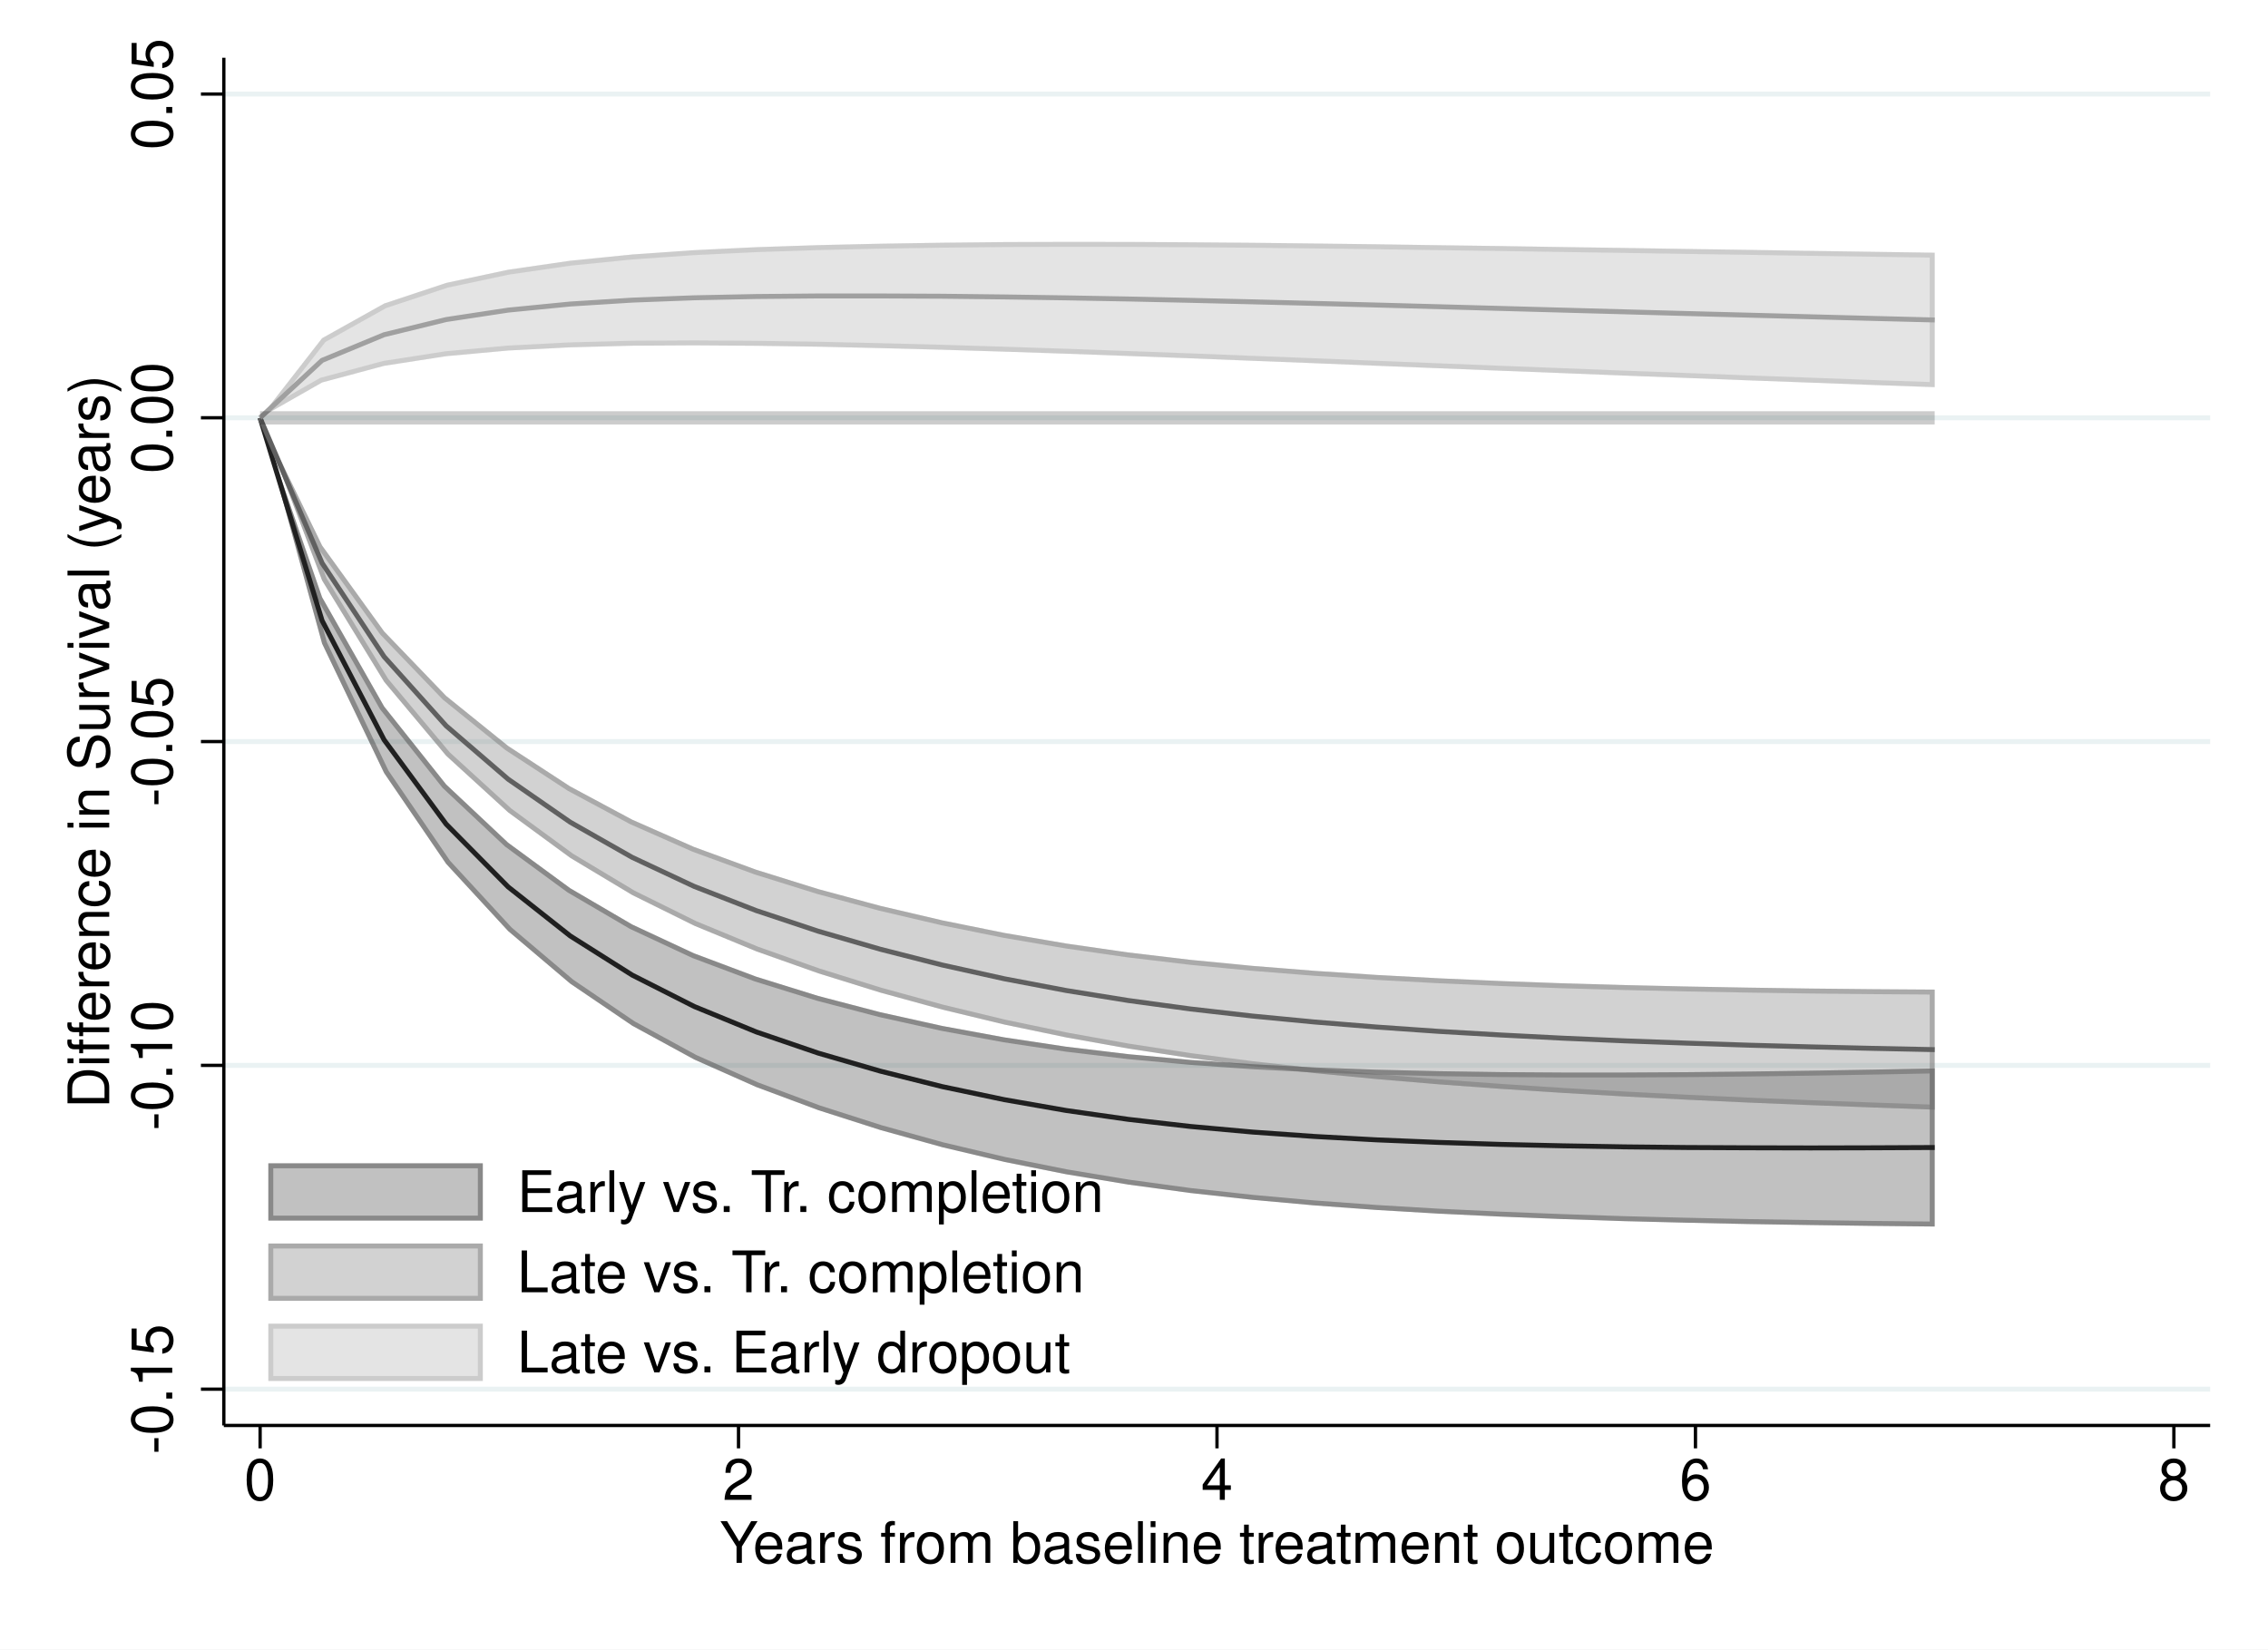
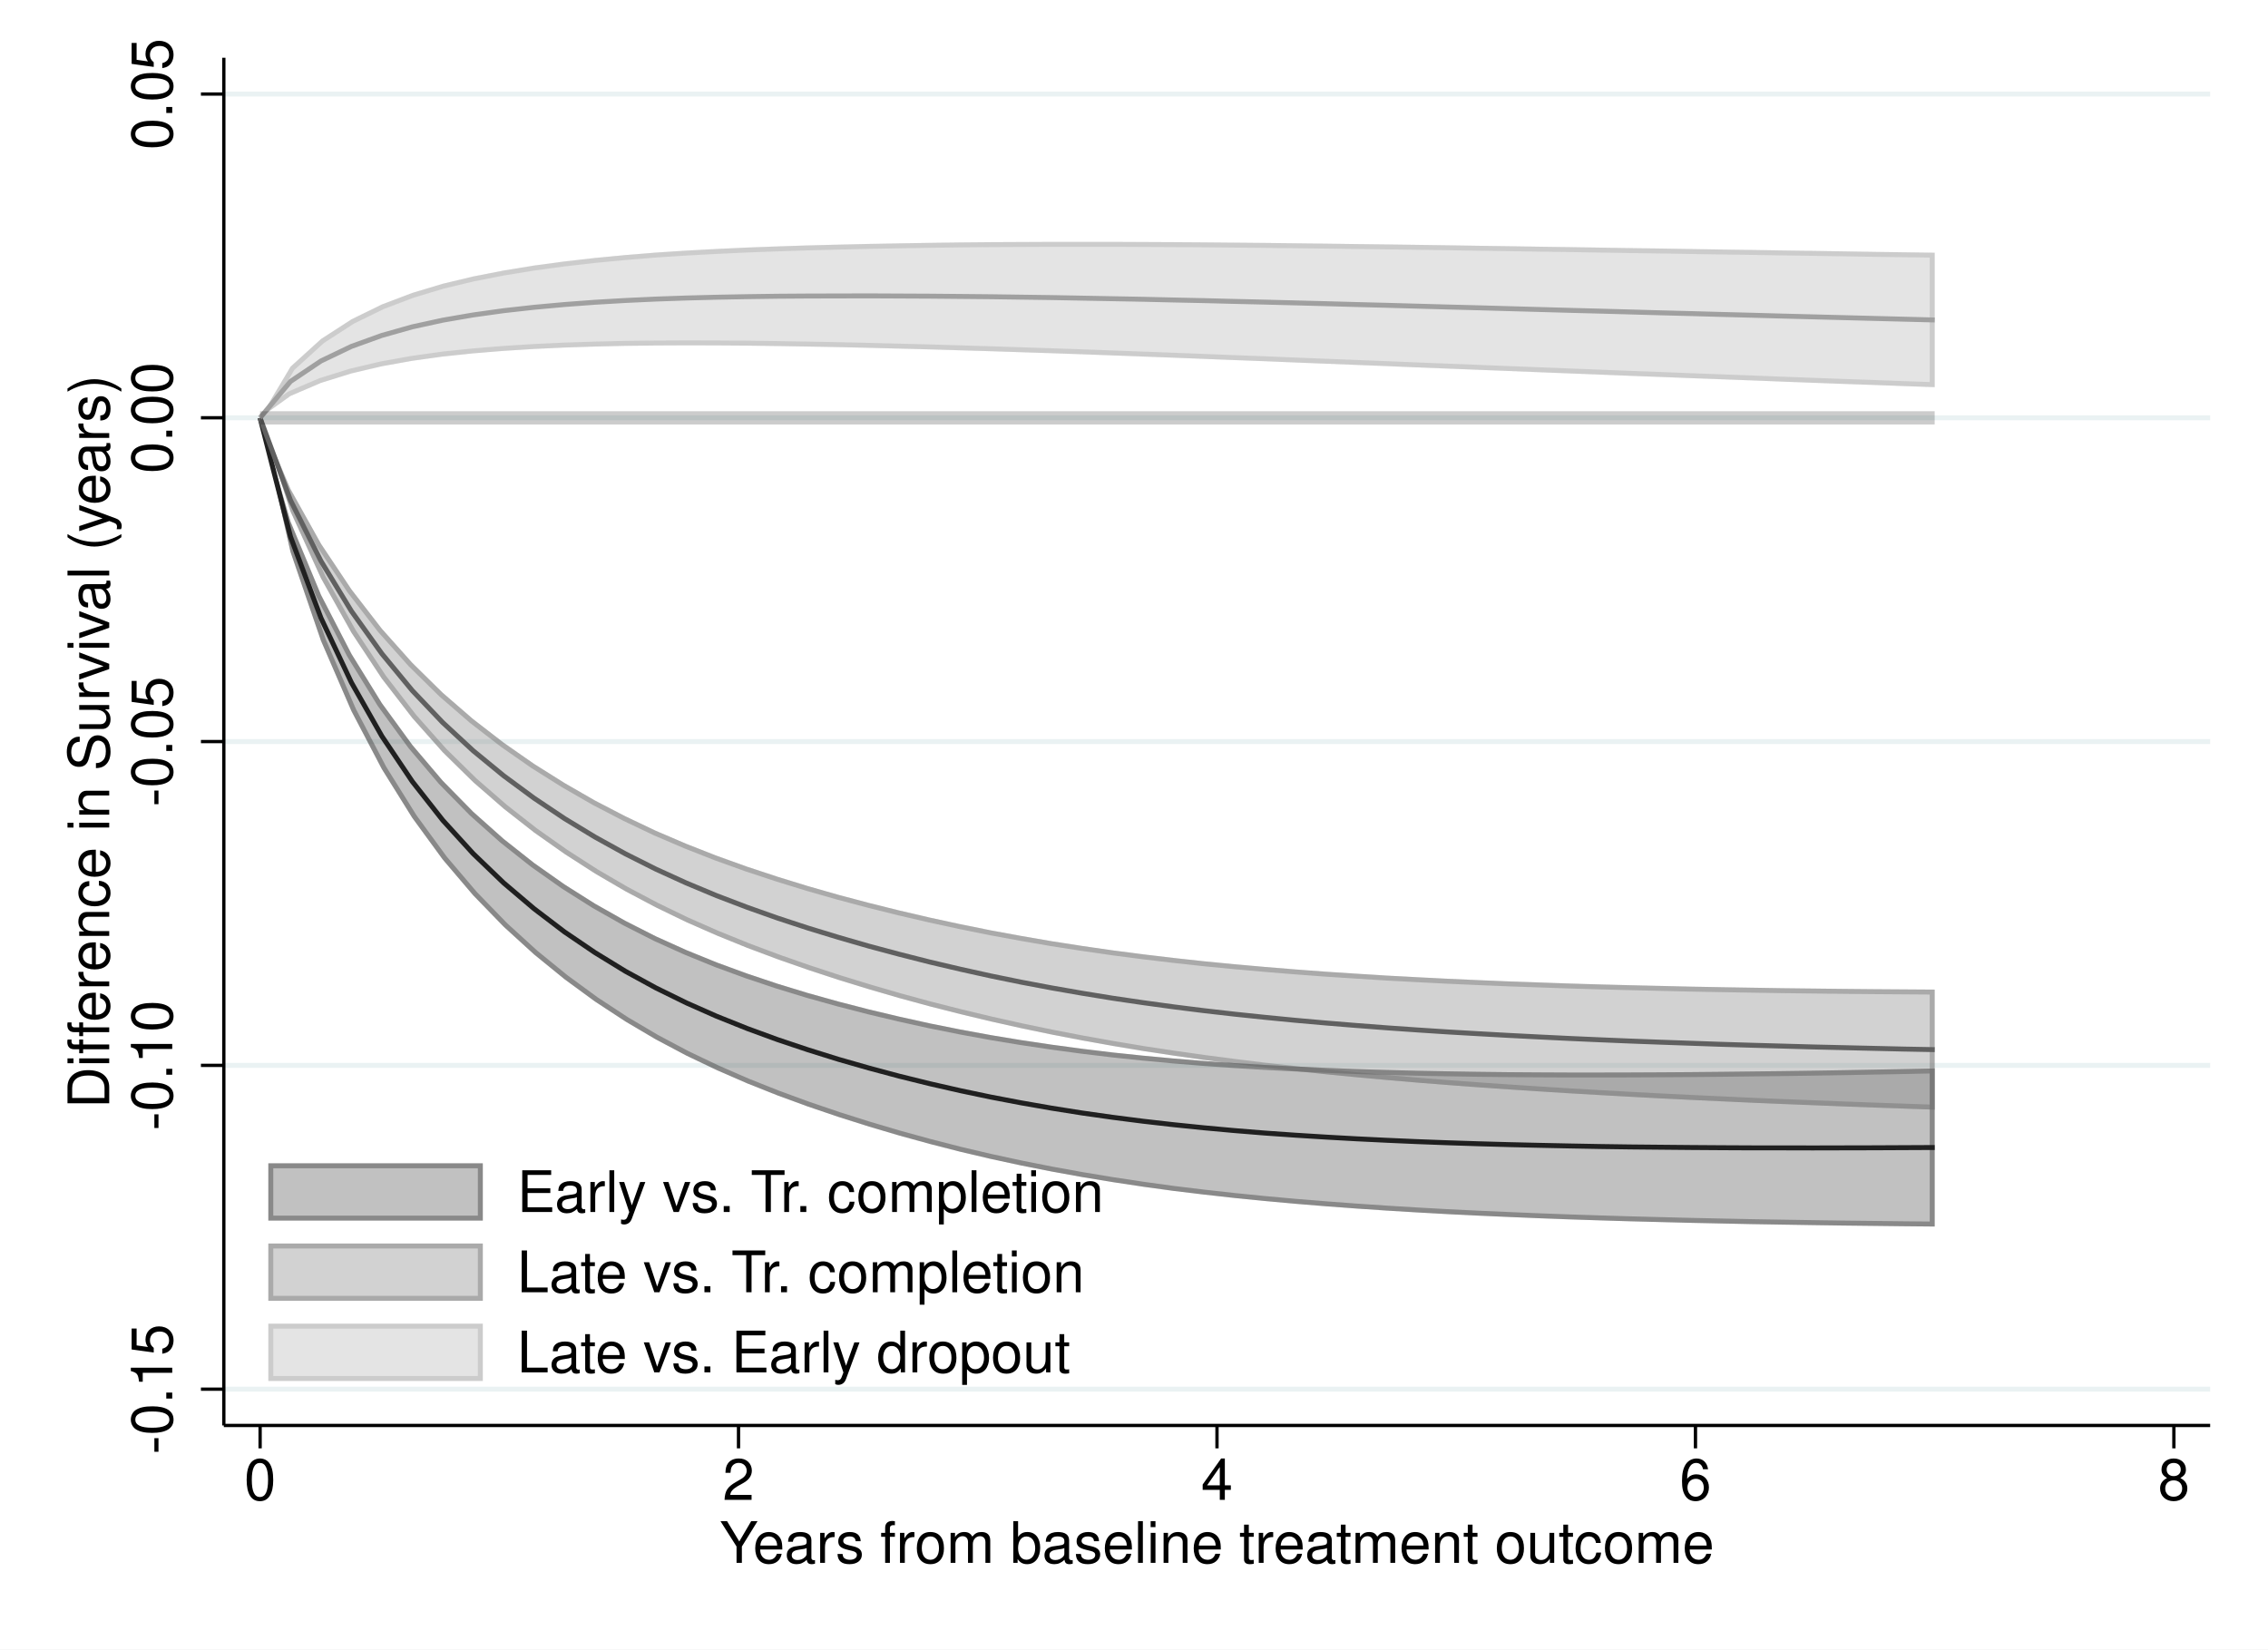
<svg xmlns="http://www.w3.org/2000/svg" xmlns:xlink="http://www.w3.org/1999/xlink" version="1.1" width="5.50in" height="4.00in" viewBox="0 0 3960 2880">
  <rect x="0" y="0" width="3960" height="2880" style="fill:#FFFFFF;stroke:none" />
  <rect x="0.00" y="0.00" width="3959.88" height="2880.00" style="fill:#FFFFFF" />
  <rect x="2.88" y="2.88" width="3954.12" height="2874.24" style="fill:none;stroke:#FFFFFF;stroke-width:5.76" />
  <rect x="390.80" y="100.86" width="3468.22" height="2388.33" style="fill:#FFFFFF" />
  <rect x="393.68" y="103.74" width="3462.46" height="2382.57" style="fill:none;stroke:#FFFFFF;stroke-width:5.76" />
  <line x1="390.80" y1="2425.82" x2="3859.02" y2="2425.82" style="stroke:#EAF2F3;stroke-width:8.64" />
  <line x1="390.80" y1="1860.39" x2="3859.02" y2="1860.39" style="stroke:#EAF2F3;stroke-width:8.64" />
  <line x1="390.80" y1="1294.96" x2="3859.02" y2="1294.96" style="stroke:#EAF2F3;stroke-width:8.64" />
  <line x1="390.80" y1="729.53" x2="3859.02" y2="729.53" style="stroke:#EAF2F3;stroke-width:8.64" />
  <line x1="390.80" y1="164.22" x2="3859.02" y2="164.22" style="stroke:#EAF2F3;stroke-width:8.64" />
  <defs>
-     <path id="path_JVSgGMaS" d="M454.16 729.53 L454.16 729.53 L562.44 1124.06 L670.73 1349.91 L779.01 1508.44 L887.29 1625.88 L995.57 1717.58 L1103.85 1791.09 L1212.13 1850.12 L1320.54 1898.26 L1428.82 1938.60 L1537.10 1973.26 L1645.38 2003.33 L1753.66 2028.94 L1861.94 2050.60 L1970.22 2068.55 L2078.51 2083.27 L2186.79 2095.15 L2295.07 2104.93 L2403.35 2112.85 L2511.63 2119.28 L2620.03 2124.48 L2728.32 2128.81 L2836.60 2132.40 L2944.88 2135.13 L3053.16 2137.48 L3161.44 2139.21 L3269.72 2140.69 L3378.00 2141.81 L3378.00 1865.71 L3269.72 1867.82 L3161.44 1869.67 L3053.16 1871.16 L2944.88 1872.27 L2836.60 1872.89 L2728.32 1872.89 L2620.03 1872.15 L2511.63 1870.54 L2403.35 1867.94 L2295.07 1863.98 L2186.79 1858.41 L2078.51 1850.86 L1970.22 1840.84 L1861.94 1827.84 L1753.66 1811.51 L1645.38 1791.58 L1537.10 1767.58 L1428.82 1739.24 L1320.54 1705.58 L1212.13 1664.86 L1103.85 1614.37 L995.57 1551.01 L887.29 1471.56 L779.01 1369.83 L670.73 1233.70 L562.44 1043.00 L454.16 729.53 L454.16 729.53 Z" stroke-linejoin="round" />
+     <path id="path_yosEsCtS" d="M454.16 729.53 L454.16 729.53 L507.25 963.80 L560.46 1118.98 L613.68 1241.87 L666.76 1343.10 L719.98 1428.37 L773.07 1501.01 L826.28 1563.51 L879.49 1618.33 L932.58 1666.72 L985.79 1710.03 L1038.88 1748.89 L1092.09 1783.79 L1145.18 1815.10 L1198.39 1843.31 L1251.61 1868.68 L1304.70 1891.83 L1357.91 1912.99 L1411.00 1932.42 L1464.21 1950.48 L1517.42 1967.32 L1570.51 1983.03 L1623.72 1997.63 L1676.81 2011.25 L1730.03 2023.75 L1783.24 2035.26 L1836.33 2045.78 L1889.54 2055.43 L1942.63 2064.21 L1995.84 2072.26 L2048.93 2079.56 L2102.14 2086.00 L2155.35 2091.94 L2208.44 2097.26 L2261.66 2102.08 L2314.74 2106.41 L2367.96 2110.37 L2421.17 2113.96 L2474.26 2117.18 L2527.47 2120.15 L2580.56 2122.75 L2633.77 2125.10 L2686.98 2127.33 L2740.07 2129.31 L2793.28 2131.04 L2846.37 2132.65 L2899.59 2134.01 L2952.68 2135.37 L3005.89 2136.49 L3059.10 2137.60 L3112.19 2138.47 L3165.40 2139.33 L3218.49 2140.08 L3271.70 2140.69 L3324.91 2141.31 L3378.00 2141.81 L3378.00 1865.71 L3324.91 1866.83 L3271.70 1867.82 L3218.49 1868.81 L3165.40 1869.67 L3112.19 1870.42 L3059.10 1871.03 L3005.89 1871.65 L2952.68 1872.15 L2899.59 1872.52 L2846.37 1872.77 L2793.28 1872.89 L2740.07 1872.89 L2686.98 1872.64 L2633.77 1872.27 L2580.56 1871.65 L2527.47 1870.79 L2474.26 1869.80 L2421.17 1868.44 L2367.96 1866.83 L2314.74 1864.72 L2261.66 1862.37 L2208.44 1859.65 L2155.35 1856.43 L2102.14 1852.72 L2048.93 1848.39 L1995.84 1843.44 L1942.63 1837.87 L1889.54 1831.43 L1836.33 1824.26 L1783.24 1816.34 L1730.03 1807.55 L1676.81 1797.77 L1623.72 1787.13 L1570.51 1775.37 L1517.42 1762.75 L1464.21 1749.01 L1411.00 1734.16 L1357.91 1717.95 L1304.70 1700.13 L1251.61 1680.70 L1198.39 1659.04 L1145.18 1635.04 L1092.09 1608.06 L1038.88 1577.99 L985.79 1544.45 L932.58 1506.95 L879.49 1465.00 L826.28 1417.60 L773.07 1363.40 L719.98 1300.90 L666.76 1227.89 L613.68 1141.88 L560.46 1038.79 L507.25 910.83 L454.16 729.53 L454.16 729.53 Z" stroke-linejoin="round" />
  </defs>
  <defs>
-     <clipPath id="clipPath_BhJwkviI">
-       <use xlink:href="#path_JVSgGMaS" />
+     <clipPath id="clipPath_UlUSbTiq">
+       <use xlink:href="#path_yosEsCtS" />
    </clipPath>
  </defs>
-   <use xlink:href="#path_JVSgGMaS" style="stroke:none;fill:#4D4D4D;fill-opacity:0.35" />
-   <use xlink:href="#path_JVSgGMaS" style="fill:none;stroke:#202020;stroke-opacity:0.35;stroke-width:17.28" clip-path="url(#clipPath_BhJwkviI)" />
-   <path d=" M454.04 729.65 L562.32 1083.59 L670.60 1291.87 L779.01 1439.13 L887.29 1548.78 L995.57 1634.29 L1103.85 1702.73 L1212.13 1757.55 L1320.41 1801.98 L1428.69 1838.98 L1536.97 1870.42 L1645.26 1897.52 L1753.54 1920.29 L1861.82 1939.22 L1970.22 1954.69 L2078.51 1967.07 L2186.79 1976.84 L2295.07 1984.52 L2403.35 1990.46 L2511.63 1994.91 L2619.91 1998.38 L2728.19 2000.85 L2836.47 2002.71 L2944.76 2003.82 L3053.04 2004.32 L3161.32 2004.57 L3269.72 2004.32 L3378.00 2003.82" stroke-linejoin="round" style="fill:none;stroke:#202020;stroke-width:8.64" />
+   <use xlink:href="#path_yosEsCtS" style="stroke:none;fill:#4D4D4D;fill-opacity:0.35" />
+   <use xlink:href="#path_yosEsCtS" style="fill:none;stroke:#202020;stroke-opacity:0.35;stroke-width:17.28" clip-path="url(#clipPath_UlUSbTiq)" />
+   <path d=" M454.04 729.65 L507.25 937.31 L560.34 1079.01 L613.55 1191.87 L666.76 1285.56 L719.85 1364.63 L773.07 1432.33 L826.15 1490.62 L879.37 1541.73 L932.58 1586.90 L985.67 1627.36 L1038.88 1663.50 L1091.97 1696.05 L1145.18 1725.13 L1198.39 1751.24 L1251.48 1774.75 L1304.70 1796.04 L1357.79 1815.47 L1411.00 1833.29 L1464.09 1849.87 L1517.30 1865.09 L1570.51 1879.33 L1623.60 1892.44 L1676.81 1904.57 L1729.90 1915.71 L1783.11 1925.86 L1836.33 1935.14 L1889.41 1943.55 L1942.63 1951.10 L1995.72 1957.91 L2048.93 1963.97 L2102.14 1969.42 L2155.23 1974.25 L2208.44 1978.58 L2261.53 1982.29 L2314.74 1985.63 L2367.83 1988.60 L2421.05 1991.20 L2474.26 1993.55 L2527.35 1995.53 L2580.56 1997.26 L2633.65 1998.75 L2686.86 1999.99 L2740.07 2001.10 L2793.16 2002.09 L2846.37 2002.83 L2899.46 2003.33 L2952.68 2003.82 L3005.89 2004.19 L3058.98 2004.44 L3112.19 2004.44 L3165.28 2004.57 L3218.49 2004.44 L3271.58 2004.32 L3324.79 2004.07 L3378.00 2003.82" stroke-linejoin="round" style="fill:none;stroke:#202020;stroke-width:8.64" />
  <defs>
-     <path id="path_BrDyktzk" d="M454.16 729.53 L454.16 729.53 L562.44 1013.67 L670.73 1190.51 L779.01 1319.71 L887.29 1418.59 L995.57 1497.92 L1103.85 1562.89 L1212.13 1616.47 L1320.54 1661.27 L1428.82 1699.64 L1537.10 1733.30 L1645.38 1763.00 L1753.66 1789.11 L1861.94 1811.63 L1970.22 1831.06 L2078.51 1847.65 L2186.79 1861.75 L2295.07 1873.88 L2403.35 1884.28 L2511.63 1893.43 L2620.03 1901.35 L2728.32 1908.41 L2836.60 1914.72 L2944.88 1920.29 L3053.16 1925.36 L3161.44 1929.82 L3269.72 1933.90 L3378.00 1937.74 L3378.00 1728.10 L3269.72 1727.36 L3161.44 1726.24 L3053.16 1724.63 L2944.88 1722.65 L2836.60 1720.18 L2728.32 1717.08 L2620.03 1713.12 L2511.63 1708.30 L2403.35 1702.48 L2295.07 1695.30 L2186.79 1686.64 L2078.51 1676.12 L1970.22 1663.25 L1861.94 1647.66 L1753.66 1629.10 L1645.38 1607.19 L1537.10 1581.82 L1428.82 1552.62 L1320.54 1518.83 L1212.13 1479.11 L1103.85 1431.34 L995.57 1373.30 L887.29 1302.63 L779.01 1215.26 L670.73 1102.65 L562.44 952.66 L454.16 729.53 L454.16 729.53 Z" stroke-linejoin="round" />
+     <path id="path_OQDgfERp" d="M454.16 729.53 L454.16 729.53 L507.25 893.26 L560.46 1009.83 L613.68 1104.87 L666.76 1185.07 L719.98 1253.87 L773.07 1313.65 L826.28 1365.87 L879.49 1412.16 L932.58 1453.74 L985.79 1491.23 L1038.88 1525.39 L1092.09 1556.45 L1145.18 1584.54 L1198.39 1610.29 L1251.61 1633.67 L1304.70 1655.21 L1357.91 1675.13 L1411.00 1693.70 L1464.21 1711.14 L1517.42 1727.48 L1570.51 1742.95 L1623.72 1757.43 L1676.81 1770.92 L1730.03 1783.66 L1783.24 1795.54 L1836.33 1806.56 L1889.54 1816.83 L1942.63 1826.36 L1995.84 1835.27 L2048.93 1843.31 L2102.14 1850.86 L2155.35 1857.79 L2208.44 1864.35 L2261.66 1870.29 L2314.74 1875.86 L2367.96 1881.06 L2421.17 1885.89 L2474.26 1890.46 L2527.47 1894.67 L2580.56 1898.63 L2633.77 1902.34 L2686.98 1905.81 L2740.07 1909.15 L2793.28 1912.24 L2846.37 1915.21 L2899.59 1918.06 L2952.68 1920.66 L3005.89 1923.14 L3059.10 1925.61 L3112.19 1927.84 L3165.40 1929.94 L3218.49 1932.05 L3271.70 1934.03 L3324.91 1935.88 L3378.00 1937.74 L3378.00 1728.10 L3324.91 1727.73 L3271.70 1727.36 L3218.49 1726.86 L3165.40 1726.24 L3112.19 1725.62 L3059.10 1724.76 L3005.89 1723.89 L2952.68 1722.90 L2899.59 1721.66 L2846.37 1720.43 L2793.28 1719.06 L2740.07 1717.46 L2686.98 1715.60 L2633.77 1713.74 L2580.56 1711.52 L2527.47 1709.16 L2474.26 1706.44 L2421.17 1703.60 L2367.96 1700.25 L2314.74 1696.79 L2261.66 1692.83 L2208.44 1688.50 L2155.35 1683.80 L2102.14 1678.60 L2048.93 1672.78 L1995.84 1666.47 L1942.63 1659.54 L1889.54 1651.87 L1836.33 1643.58 L1783.24 1634.42 L1730.03 1624.64 L1676.81 1613.87 L1623.72 1602.37 L1570.51 1589.99 L1517.42 1576.75 L1464.21 1562.64 L1411.00 1547.42 L1357.91 1531.08 L1304.70 1513.51 L1251.61 1494.45 L1198.39 1473.54 L1145.18 1450.77 L1092.09 1425.52 L1038.88 1397.92 L985.79 1367.36 L932.58 1333.94 L879.49 1296.94 L826.28 1255.85 L773.07 1209.82 L719.98 1157.59 L666.76 1097.94 L613.68 1029.26 L560.46 949.44 L507.25 854.03 L454.16 729.53 L454.16 729.53 Z" stroke-linejoin="round" />
  </defs>
  <defs>
-     <clipPath id="clipPath_ttQwuMPd">
-       <use xlink:href="#path_BrDyktzk" />
+     <clipPath id="clipPath_CXHALhAC">
+       <use xlink:href="#path_OQDgfERp" />
    </clipPath>
  </defs>
-   <use xlink:href="#path_BrDyktzk" style="stroke:none;fill:#808080;fill-opacity:0.35" />
-   <use xlink:href="#path_BrDyktzk" style="fill:none;stroke:#606060;stroke-opacity:0.35;stroke-width:17.28" clip-path="url(#clipPath_ttQwuMPd)" />
-   <path d=" M454.04 729.65 L562.32 983.22 L670.60 1146.70 L779.01 1267.49 L887.29 1360.67 L995.57 1435.67 L1103.85 1497.17 L1212.13 1547.91 L1320.41 1590.11 L1428.69 1626.13 L1536.97 1657.56 L1645.26 1685.16 L1753.54 1709.16 L1861.82 1729.71 L1970.22 1747.16 L2078.51 1761.88 L2186.79 1774.26 L2295.07 1784.65 L2403.35 1793.44 L2511.63 1800.99 L2619.91 1807.30 L2728.19 1812.87 L2836.47 1817.57 L2944.76 1821.53 L3053.04 1825.12 L3161.32 1828.09 L3269.72 1830.69 L3378.00 1832.92" stroke-linejoin="round" style="fill:none;stroke:#606060;stroke-width:8.64" />
+   <use xlink:href="#path_OQDgfERp" style="stroke:none;fill:#808080;fill-opacity:0.35" />
+   <use xlink:href="#path_OQDgfERp" style="fill:none;stroke:#606060;stroke-opacity:0.35;stroke-width:17.28" clip-path="url(#clipPath_CXHALhAC)" />
+   <path d=" M454.04 729.65 L507.25 873.70 L560.34 979.64 L613.55 1067.13 L666.76 1141.51 L719.85 1205.86 L773.07 1261.79 L826.15 1310.92 L879.37 1354.61 L932.58 1393.84 L985.67 1429.36 L1038.88 1461.66 L1091.97 1490.99 L1145.18 1517.72 L1198.39 1541.97 L1251.48 1564.13 L1304.70 1584.42 L1357.79 1603.23 L1411.00 1620.68 L1464.09 1636.89 L1517.30 1652.24 L1570.51 1666.47 L1623.60 1679.96 L1676.81 1692.46 L1729.90 1704.21 L1783.11 1715.10 L1836.33 1725.13 L1889.41 1734.41 L1942.63 1743.07 L1995.72 1750.87 L2048.93 1758.17 L2102.14 1764.85 L2155.23 1770.92 L2208.44 1776.49 L2261.53 1781.68 L2314.74 1786.39 L2367.83 1790.72 L2421.05 1794.80 L2474.26 1798.51 L2527.35 1801.98 L2580.56 1805.07 L2633.65 1808.04 L2686.86 1810.77 L2740.07 1813.37 L2793.16 1815.72 L2846.37 1817.94 L2899.46 1819.92 L2952.68 1821.78 L3005.89 1823.64 L3058.98 1825.25 L3112.19 1826.73 L3165.28 1828.22 L3218.49 1829.45 L3271.58 1830.69 L3324.79 1831.93 L3378.00 1832.92" stroke-linejoin="round" style="fill:none;stroke:#606060;stroke-width:8.64" />
  <defs>
-     <path id="path_CpEJXpOW" d="M454.16 729.53 L454.16 729.53 L562.44 667.90 L670.73 638.82 L779.01 621.99 L887.29 612.09 L995.57 606.52 L1103.85 603.67 L1212.13 603.05 L1320.54 603.80 L1428.82 605.40 L1537.10 607.88 L1645.38 610.73 L1753.66 614.07 L1861.94 617.66 L1970.22 621.62 L2078.51 625.70 L2186.79 630.03 L2295.07 634.24 L2403.35 638.69 L2511.63 643.03 L2620.03 647.36 L2728.32 651.56 L2836.60 655.90 L2944.88 659.98 L3053.16 664.19 L3161.44 668.15 L3269.72 672.23 L3378.00 676.07 L3378.00 441.31 L3269.72 439.70 L3161.44 438.09 L3053.16 436.36 L2944.88 434.75 L2836.60 433.01 L2728.32 431.41 L2620.03 429.67 L2511.63 428.19 L2403.35 426.58 L2295.07 425.22 L2186.79 423.98 L2078.51 423.11 L1970.22 422.50 L1861.94 422.37 L1753.66 422.74 L1645.38 423.86 L1537.10 425.59 L1428.82 428.06 L1320.54 431.65 L1212.13 436.85 L1103.85 444.40 L995.57 455.29 L887.29 471.01 L779.01 494.03 L670.73 530.04 L562.44 590.55 L454.16 729.53 L454.16 729.53 Z" stroke-linejoin="round" />
+     <path id="path_ozqXRXuB" d="M454.16 729.53 L454.16 729.53 L507.25 691.41 L560.46 668.64 L613.68 652.06 L666.76 639.56 L719.98 630.03 L773.07 622.61 L826.28 617.04 L879.49 612.71 L932.58 609.36 L985.79 606.89 L1038.88 605.16 L1092.09 603.92 L1145.18 603.30 L1198.39 603.05 L1251.61 603.18 L1304.70 603.55 L1357.91 604.29 L1411.00 605.16 L1464.21 606.15 L1517.42 607.38 L1570.51 608.75 L1623.72 610.11 L1676.81 611.72 L1730.03 613.32 L1783.24 615.06 L1836.33 616.79 L1889.54 618.65 L1942.63 620.63 L1995.84 622.61 L2048.93 624.59 L2102.14 626.69 L2155.35 628.79 L2208.44 630.77 L2261.66 633.00 L2314.74 635.10 L2367.96 637.21 L2421.17 639.31 L2474.26 641.54 L2527.47 643.64 L2580.56 645.75 L2633.77 647.85 L2686.98 649.96 L2740.07 652.06 L2793.28 654.16 L2846.37 656.27 L2899.59 658.25 L2952.68 660.35 L3005.89 662.33 L3059.10 664.31 L3112.19 666.41 L3165.40 668.39 L3218.49 670.37 L3271.70 672.23 L3324.91 674.21 L3378.00 676.07 L3378.00 441.31 L3324.91 440.56 L3271.70 439.82 L3218.49 438.95 L3165.40 438.09 L3112.19 437.35 L3059.10 436.48 L3005.89 435.74 L2952.68 434.87 L2899.59 434.00 L2846.37 433.26 L2793.28 432.40 L2740.07 431.53 L2686.98 430.79 L2633.77 429.92 L2580.56 429.18 L2527.47 428.31 L2474.26 427.57 L2421.17 426.83 L2367.96 426.21 L2314.74 425.47 L2261.66 424.85 L2208.44 424.23 L2155.35 423.73 L2102.14 423.24 L2048.93 422.87 L1995.84 422.62 L1942.63 422.37 L1889.54 422.37 L1836.33 422.37 L1783.24 422.62 L1730.03 422.87 L1676.81 423.36 L1623.72 424.10 L1570.51 424.97 L1517.42 425.96 L1464.21 427.20 L1411.00 428.56 L1357.91 430.29 L1304.70 432.27 L1251.61 434.75 L1198.39 437.59 L1145.18 441.06 L1092.09 445.39 L1038.88 450.46 L985.79 456.53 L932.58 463.71 L879.49 472.37 L826.28 482.76 L773.07 495.51 L719.98 511.47 L666.76 531.65 L613.68 557.63 L560.46 592.04 L507.25 640.43 L454.16 729.53 L454.16 729.53 Z" stroke-linejoin="round" />
  </defs>
  <defs>
-     <clipPath id="clipPath_WNuMJDGj">
-       <use xlink:href="#path_CpEJXpOW" />
+     <clipPath id="clipPath_eUmKdQkU">
+       <use xlink:href="#path_ozqXRXuB" />
    </clipPath>
  </defs>
-   <use xlink:href="#path_CpEJXpOW" style="stroke:none;fill:#B3B3B3;fill-opacity:0.35" />
-   <use xlink:href="#path_CpEJXpOW" style="fill:none;stroke:#A0A0A0;stroke-opacity:0.35;stroke-width:17.28" clip-path="url(#clipPath_WNuMJDGj)" />
-   <path d=" M454.04 729.65 L562.32 629.29 L670.60 584.49 L779.01 558.01 L887.29 541.55 L995.57 530.90 L1103.85 524.10 L1212.13 520.01 L1320.41 517.79 L1428.69 516.80 L1536.97 516.80 L1645.26 517.29 L1753.54 518.53 L1861.82 520.14 L1970.22 522.12 L2078.51 524.47 L2186.79 527.07 L2295.07 529.79 L2403.35 532.64 L2511.63 535.61 L2619.91 538.58 L2728.19 541.55 L2836.47 544.52 L2944.76 547.49 L3053.04 550.33 L3161.32 553.18 L3269.72 556.03 L3378.00 558.75" stroke-linejoin="round" style="fill:none;stroke:#A0A0A0;stroke-width:8.64" />
-   <path d=" M454.04 729.65 L562.32 729.65 L670.60 729.65 L779.01 729.65 L887.29 729.65 L995.57 729.65 L1103.85 729.65 L1212.13 729.65 L1320.41 729.65 L1428.69 729.65 L1536.97 729.65 L1645.26 729.65 L1753.54 729.65 L1861.82 729.65 L1970.22 729.65 L2078.51 729.65 L2186.79 729.65 L2295.07 729.65 L2403.35 729.65 L2511.63 729.65 L2619.91 729.65 L2728.19 729.65 L2836.47 729.65 L2944.76 729.65 L3053.04 729.65 L3161.32 729.65 L3269.72 729.65 L3378.00 729.65" stroke-linejoin="round" style="fill:none;stroke:#000000;stroke-opacity:0.20;stroke-width:23.04" />
+   <use xlink:href="#path_ozqXRXuB" style="stroke:none;fill:#B3B3B3;fill-opacity:0.35" />
+   <use xlink:href="#path_ozqXRXuB" style="fill:none;stroke:#A0A0A0;stroke-opacity:0.35;stroke-width:17.28" clip-path="url(#clipPath_eUmKdQkU)" />
+   <path d=" M454.04 729.65 L507.25 666.04 L560.34 630.40 L613.55 604.91 L666.76 585.73 L719.85 570.75 L773.07 559.12 L826.15 549.96 L879.37 542.54 L932.58 536.60 L985.67 531.77 L1038.88 527.81 L1091.97 524.72 L1145.18 522.24 L1198.39 520.39 L1251.48 519.02 L1304.70 518.03 L1357.79 517.29 L1411.00 516.92 L1464.09 516.80 L1517.30 516.67 L1570.51 516.92 L1623.60 517.17 L1676.81 517.66 L1729.90 518.16 L1783.11 518.90 L1836.33 519.64 L1889.41 520.63 L1942.63 521.62 L1995.72 522.61 L2048.93 523.85 L2102.14 524.96 L2155.23 526.33 L2208.44 527.56 L2261.53 528.92 L2314.74 530.29 L2367.83 531.77 L2421.05 533.13 L2474.26 534.62 L2527.35 536.10 L2580.56 537.46 L2633.65 538.95 L2686.86 540.43 L2740.07 541.92 L2793.16 543.28 L2846.37 544.76 L2899.46 546.25 L2952.68 547.61 L3005.89 549.10 L3058.98 550.46 L3112.19 551.94 L3165.28 553.30 L3218.49 554.66 L3271.58 556.03 L3324.79 557.39 L3378.00 558.75" stroke-linejoin="round" style="fill:none;stroke:#A0A0A0;stroke-width:8.64" />
+   <path d=" M454.04 729.65 L507.25 729.65 L560.34 729.65 L613.55 729.65 L666.76 729.65 L719.85 729.65 L773.07 729.65 L826.15 729.65 L879.37 729.65 L932.58 729.65 L985.67 729.65 L1038.88 729.65 L1091.97 729.65 L1145.18 729.65 L1198.39 729.65 L1251.48 729.65 L1304.70 729.65 L1357.79 729.65 L1411.00 729.65 L1464.09 729.65 L1517.30 729.65 L1570.51 729.65 L1623.60 729.65 L1676.81 729.65 L1729.90 729.65 L1783.11 729.65 L1836.33 729.65 L1889.41 729.65 L1942.63 729.65 L1995.72 729.65 L2048.93 729.65 L2102.14 729.65 L2155.23 729.65 L2208.44 729.65 L2261.53 729.65 L2314.74 729.65 L2367.83 729.65 L2421.05 729.65 L2474.26 729.65 L2527.35 729.65 L2580.56 729.65 L2633.65 729.65 L2686.86 729.65 L2740.07 729.65 L2793.16 729.65 L2846.37 729.65 L2899.46 729.65 L2952.68 729.65 L3005.89 729.65 L3058.98 729.65 L3112.19 729.65 L3165.28 729.65 L3218.49 729.65 L3271.58 729.65 L3324.79 729.65 L3378.00 729.65" stroke-linejoin="round" style="fill:none;stroke:#000000;stroke-opacity:0.20;stroke-width:23.04" />
  <line x1="390.80" y1="2489.19" x2="390.80" y2="100.86" style="stroke:#000000;stroke-width:5.76" />
  <line x1="390.80" y1="2425.82" x2="350.83" y2="2425.82" style="stroke:#000000;stroke-width:5.76" />
  <text x="300.72" y="2425.82" style="font-family:'Helvetica';font-size:99.99px;fill:#000000" transform="rotate(-90 300.72,2425.82)" text-anchor="middle">-0.15</text>
  <line x1="390.80" y1="1860.39" x2="350.83" y2="1860.39" style="stroke:#000000;stroke-width:5.76" />
  <text x="300.72" y="1860.39" style="font-family:'Helvetica';font-size:99.99px;fill:#000000" transform="rotate(-90 300.72,1860.39)" text-anchor="middle">-0.10</text>
  <line x1="390.80" y1="1294.96" x2="350.83" y2="1294.96" style="stroke:#000000;stroke-width:5.76" />
  <text x="300.72" y="1294.96" style="font-family:'Helvetica';font-size:99.99px;fill:#000000" transform="rotate(-90 300.72,1294.96)" text-anchor="middle">-0.05</text>
  <line x1="390.80" y1="729.53" x2="350.83" y2="729.53" style="stroke:#000000;stroke-width:5.76" />
  <text x="300.72" y="729.53" style="font-family:'Helvetica';font-size:99.99px;fill:#000000" transform="rotate(-90 300.72,729.53)" text-anchor="middle">0.00</text>
  <line x1="390.80" y1="164.22" x2="350.83" y2="164.22" style="stroke:#000000;stroke-width:5.76" />
  <text x="300.72" y="164.22" style="font-family:'Helvetica';font-size:99.99px;fill:#000000" transform="rotate(-90 300.72,164.22)" text-anchor="middle">0.05</text>
  <text x="190.71" y="1294.96" style="font-family:'Helvetica';font-size:99.99px;fill:#000000" transform="rotate(-90 190.71,1294.96)" text-anchor="middle">Difference in Survival (years)</text>
  <line x1="390.80" y1="2489.19" x2="3859.02" y2="2489.19" style="stroke:#000000;stroke-width:5.76" />
  <line x1="454.16" y1="2489.19" x2="454.16" y2="2529.16" style="stroke:#000000;stroke-width:5.76" />
  <text x="454.16" y="2619.14" style="font-family:'Helvetica';font-size:99.99px;fill:#000000" text-anchor="middle">0</text>
  <line x1="1289.47" y1="2489.19" x2="1289.47" y2="2529.16" style="stroke:#000000;stroke-width:5.76" />
  <text x="1289.47" y="2619.14" style="font-family:'Helvetica';font-size:99.99px;fill:#000000" text-anchor="middle">2</text>
  <line x1="2124.91" y1="2489.19" x2="2124.91" y2="2529.16" style="stroke:#000000;stroke-width:5.76" />
  <text x="2124.91" y="2619.14" style="font-family:'Helvetica';font-size:99.99px;fill:#000000" text-anchor="middle">4</text>
  <line x1="2960.35" y1="2489.19" x2="2960.35" y2="2529.16" style="stroke:#000000;stroke-width:5.76" />
  <text x="2960.35" y="2619.14" style="font-family:'Helvetica';font-size:99.99px;fill:#000000" text-anchor="middle">6</text>
  <line x1="3795.66" y1="2489.19" x2="3795.66" y2="2529.16" style="stroke:#000000;stroke-width:5.76" />
  <text x="3795.66" y="2619.14" style="font-family:'Helvetica';font-size:99.99px;fill:#000000" text-anchor="middle">8</text>
  <text x="2124.91" y="2729.16" style="font-family:'Helvetica';font-size:99.99px;fill:#000000" text-anchor="middle">Years from baseline treatment outcome</text>
  <rect x="468.52" y="2031.42" width="374.47" height="99.99" style="fill:#4D4D4D;fill-opacity:0.35" />
  <rect x="472.84" y="2035.74" width="365.83" height="91.35" style="fill:none;stroke:#202020;stroke-opacity:0.35;stroke-width:8.64" />
  <rect x="468.52" y="2171.51" width="374.47" height="99.99" style="fill:#808080;fill-opacity:0.35" />
  <rect x="472.84" y="2175.83" width="365.83" height="91.35" style="fill:none;stroke:#606060;stroke-opacity:0.35;stroke-width:8.64" />
  <rect x="468.52" y="2311.47" width="374.47" height="99.99" style="fill:#B3B3B3;fill-opacity:0.35" />
  <rect x="472.84" y="2315.79" width="365.83" height="91.35" style="fill:none;stroke:#A0A0A0;stroke-opacity:0.35;stroke-width:8.64" />
  <text x="902.88" y="2116.44" style="font-family:'Helvetica';font-size:99.99px;fill:#000000">Early vs. Tr. completion</text>
  <text x="902.88" y="2256.53" style="font-family:'Helvetica';font-size:99.99px;fill:#000000">Late vs. Tr. completion</text>
  <text x="902.88" y="2396.50" style="font-family:'Helvetica';font-size:99.99px;fill:#000000">Late vs. Early dropout</text>
</svg>
